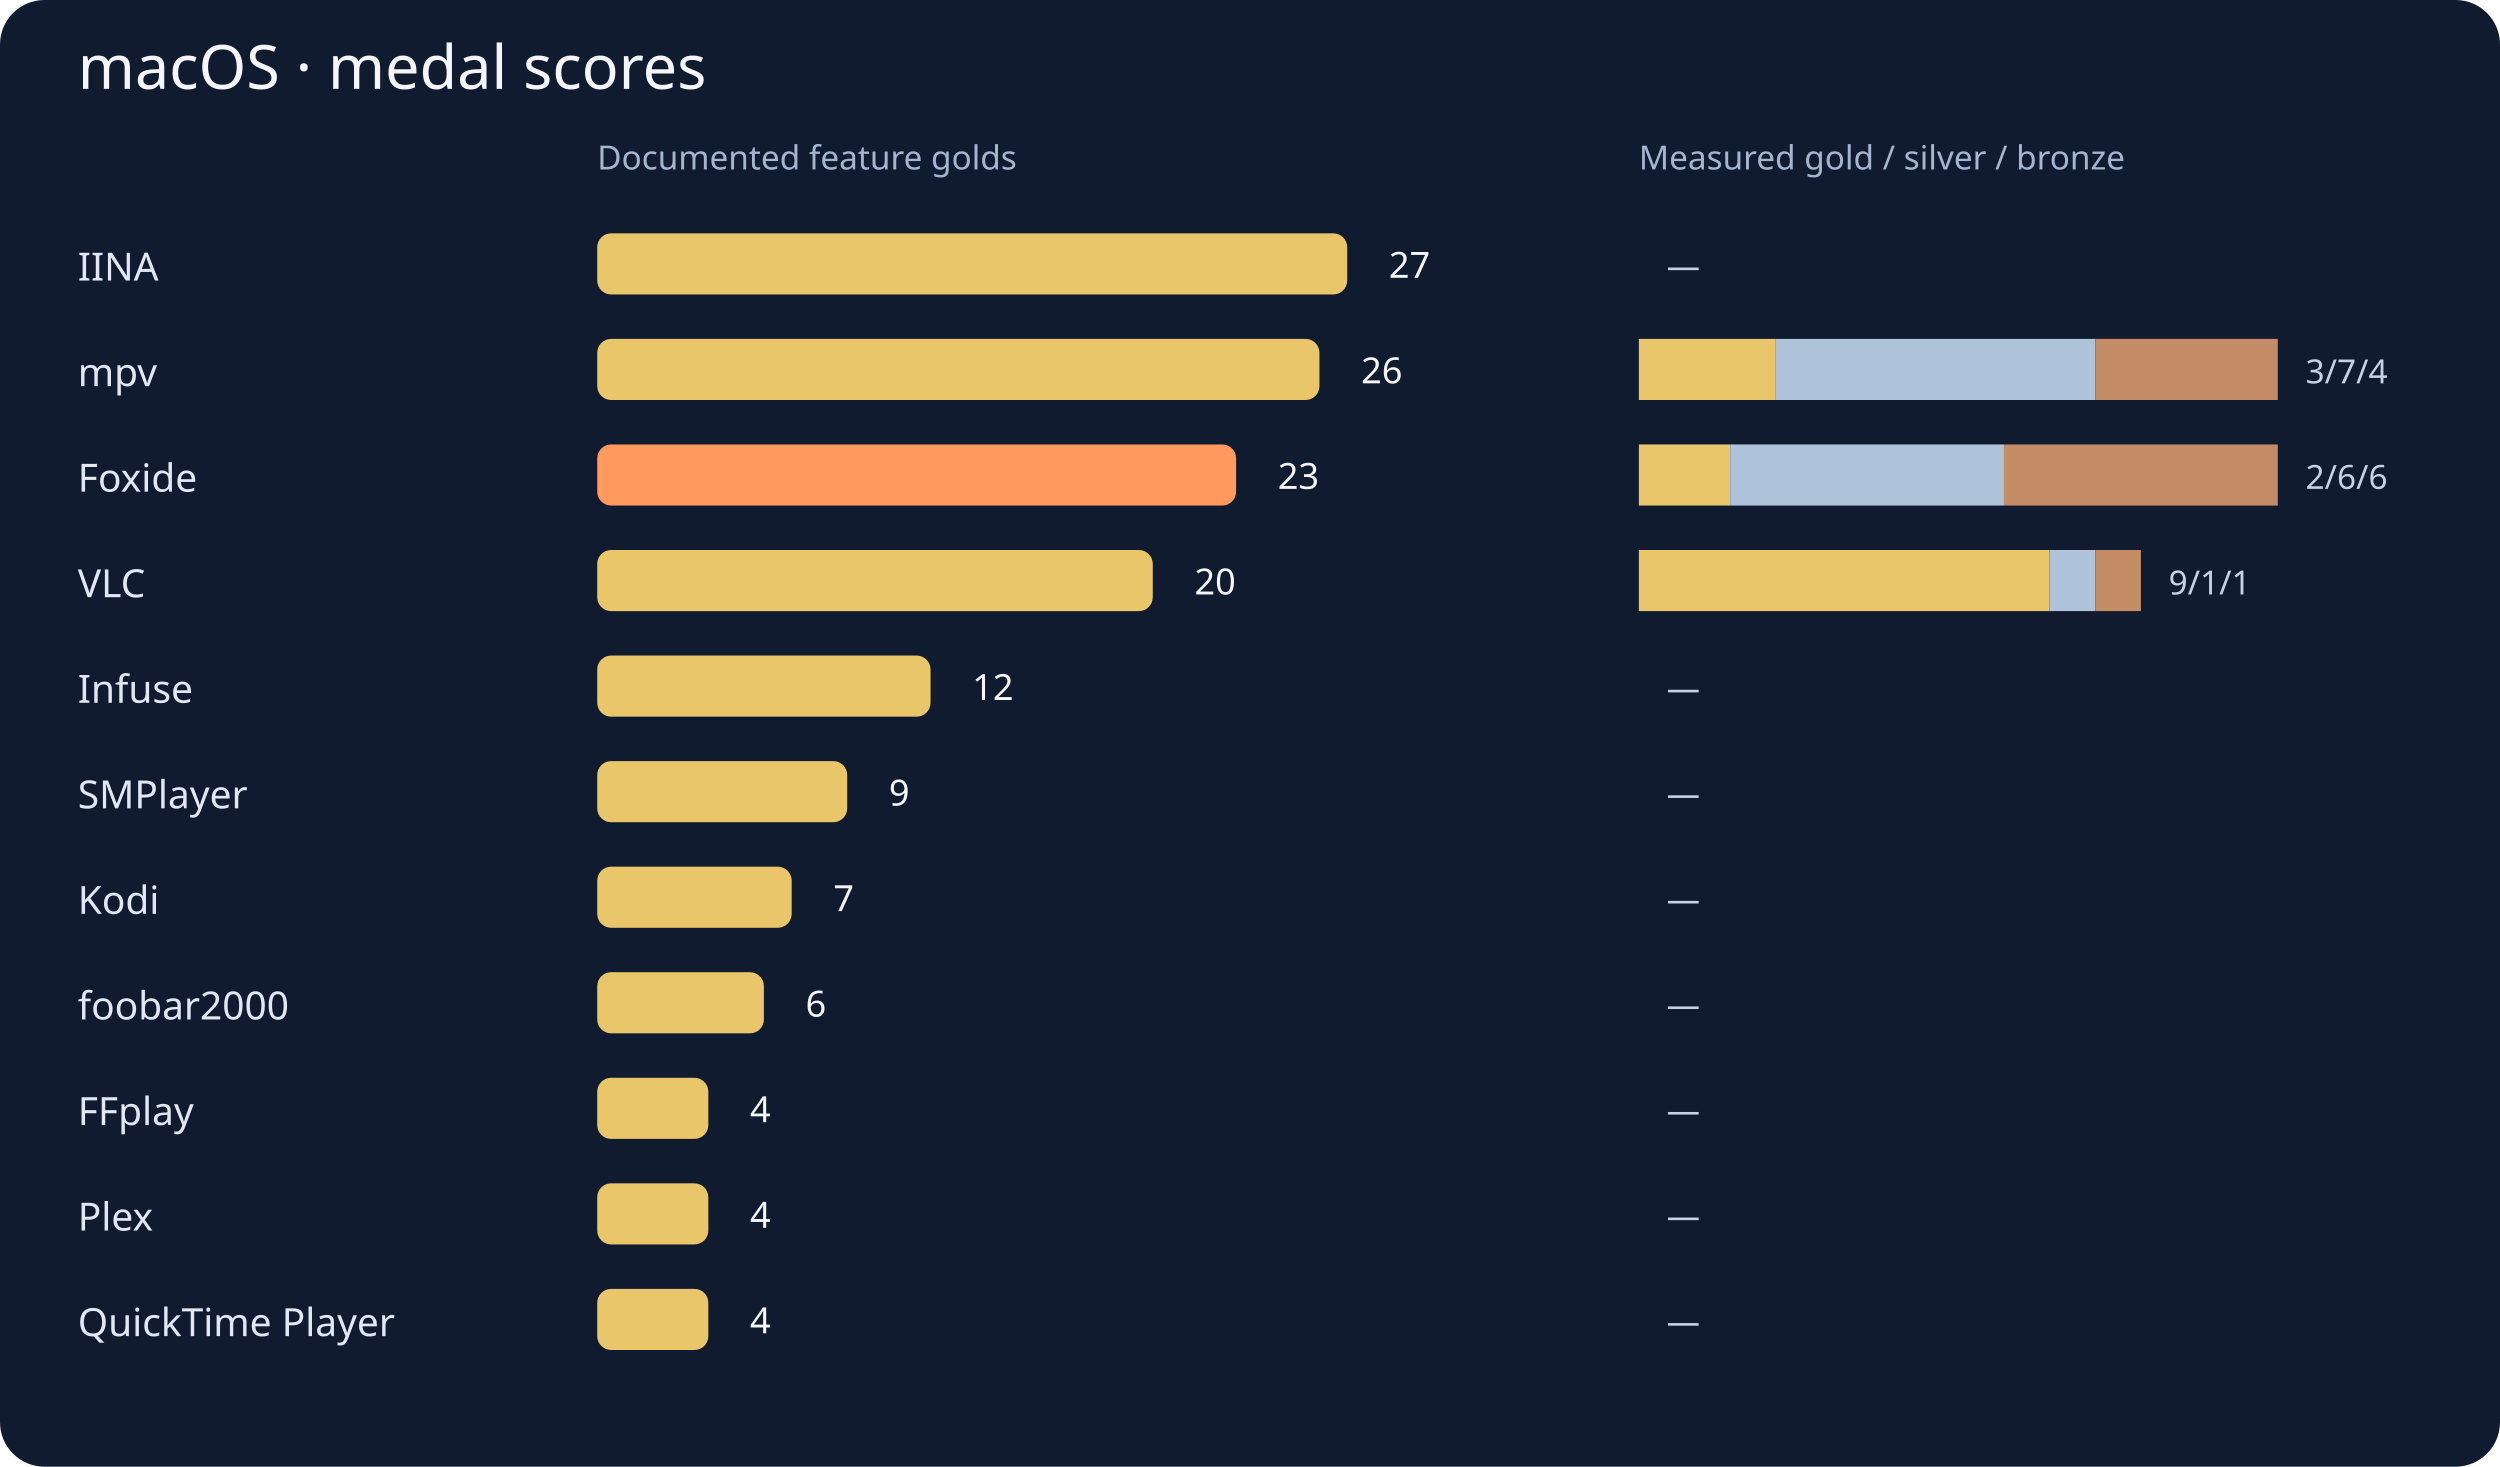
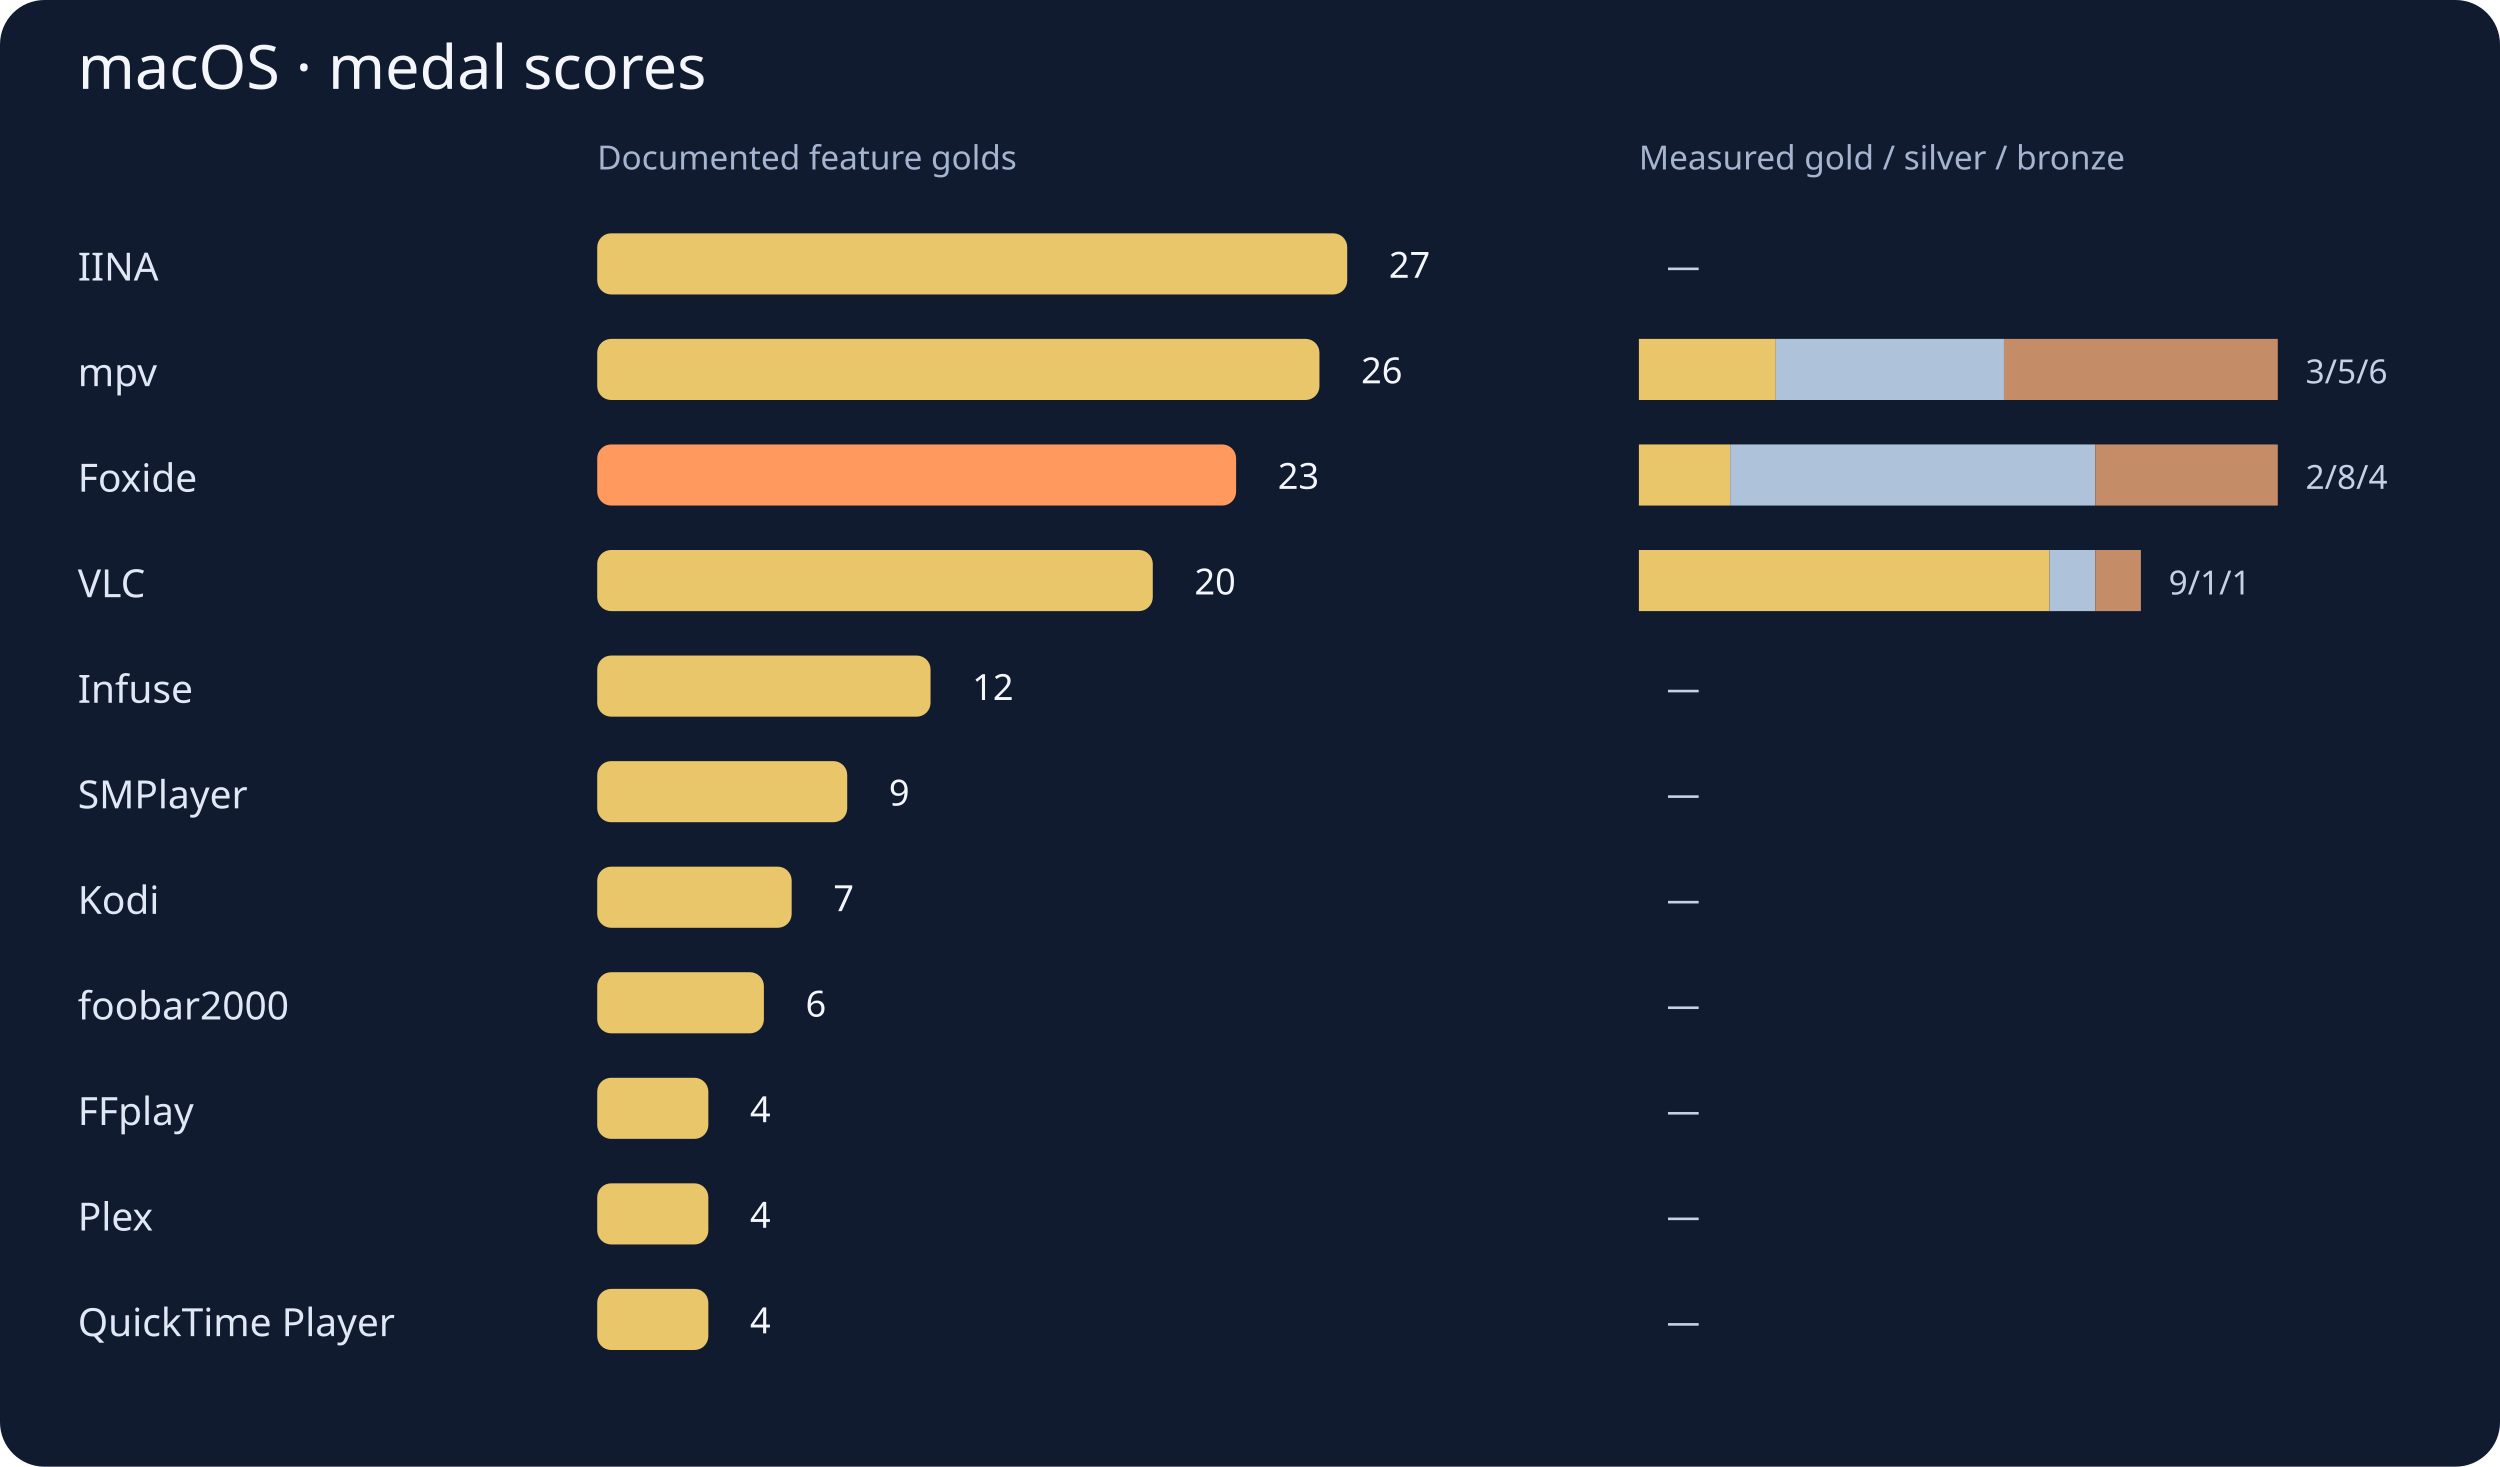
<svg xmlns="http://www.w3.org/2000/svg" viewBox="0 0 900 528" role="img" aria-labelledby="macos-chart-title macos-chart-desc">
  <rect width="900" height="528" rx="16" fill="#111b30" />
  <g font-family="system-ui,sans-serif">
    <text x="28" y="32" font-size="22" fill="#f4f6fb">macOS · medal scores</text>
    <text x="215" y="61" font-size="12" fill="#a5b5cf">Documented feature golds</text>
    <text x="590" y="61" font-size="12" fill="#a5b5cf">Measured gold / silver / bronze</text>
    <text x="28" y="101" fill="#e0e7f5" font-size="14">IINA</text>
    <rect x="215" y="84" width="270.00" height="22" rx="5" fill="#e9c669" />
    <text x="500.00" y="100" fill="#f4f6fb" font-size="13">27</text>
    <rect x="590.00" y="84" width="0.00" height="22" fill="#e9c669" />
    <rect x="590.00" y="84" width="0.00" height="22" fill="#aec3d9" />
    <rect x="590.00" y="84" width="0.00" height="22" fill="#c58c68" />
    <text x="600.00" y="100" fill="#c4d1e6" font-size="12">—</text>
    <text x="28" y="139" fill="#e0e7f5" font-size="14">mpv</text>
    <rect x="215" y="122" width="260.00" height="22" rx="5" fill="#e9c669" />
    <text x="490.00" y="138" fill="#f4f6fb" font-size="13">26</text>
    <rect x="590.00" y="122" width="49.29" height="22" fill="#e9c669" />
-     <rect x="639.29" y="122" width="115.00" height="22" fill="#aec3d9" />
-     <rect x="754.29" y="122" width="65.71" height="22" fill="#c58c68" />
-     <text x="830.00" y="138" fill="#c4d1e6" font-size="12">3/7/4</text>
+     <rect x="639.29" y="122" width="82.14" height="22" fill="#aec3d9" />
+     <rect x="721.43" y="122" width="98.57" height="22" fill="#c58c68" />
+     <text x="830.00" y="138" fill="#c4d1e6" font-size="12">3/5/6</text>
    <text x="28" y="177" fill="#e0e7f5" font-size="14">Foxide</text>
    <rect x="215" y="160" width="230.00" height="22" rx="5" fill="#ff995e" />
    <text x="460.00" y="176" fill="#f4f6fb" font-size="13">23</text>
    <rect x="590.00" y="160" width="32.86" height="22" fill="#e9c669" />
-     <rect x="622.86" y="160" width="98.57" height="22" fill="#aec3d9" />
-     <rect x="721.43" y="160" width="98.57" height="22" fill="#c58c68" />
-     <text x="830.00" y="176" fill="#c4d1e6" font-size="12">2/6/6</text>
+     <rect x="622.86" y="160" width="131.43" height="22" fill="#aec3d9" />
+     <rect x="754.29" y="160" width="65.71" height="22" fill="#c58c68" />
+     <text x="830.00" y="176" fill="#c4d1e6" font-size="12">2/8/4</text>
    <text x="28" y="215" fill="#e0e7f5" font-size="14">VLC</text>
    <rect x="215" y="198" width="200.00" height="22" rx="5" fill="#e9c669" />
    <text x="430.00" y="214" fill="#f4f6fb" font-size="13">20</text>
    <rect x="590.00" y="198" width="147.86" height="22" fill="#e9c669" />
    <rect x="737.86" y="198" width="16.43" height="22" fill="#aec3d9" />
    <rect x="754.29" y="198" width="16.43" height="22" fill="#c58c68" />
    <text x="780.71" y="214" fill="#c4d1e6" font-size="12">9/1/1</text>
    <text x="28" y="253" fill="#e0e7f5" font-size="14">Infuse</text>
    <rect x="215" y="236" width="120.00" height="22" rx="5" fill="#e9c669" />
    <text x="350.00" y="252" fill="#f4f6fb" font-size="13">12</text>
    <rect x="590.00" y="236" width="0.00" height="22" fill="#e9c669" />
    <rect x="590.00" y="236" width="0.00" height="22" fill="#aec3d9" />
    <rect x="590.00" y="236" width="0.00" height="22" fill="#c58c68" />
    <text x="600.00" y="252" fill="#c4d1e6" font-size="12">—</text>
    <text x="28" y="291" fill="#e0e7f5" font-size="14">SMPlayer</text>
    <rect x="215" y="274" width="90.00" height="22" rx="5" fill="#e9c669" />
    <text x="320.00" y="290" fill="#f4f6fb" font-size="13">9</text>
    <rect x="590.00" y="274" width="0.00" height="22" fill="#e9c669" />
    <rect x="590.00" y="274" width="0.00" height="22" fill="#aec3d9" />
    <rect x="590.00" y="274" width="0.00" height="22" fill="#c58c68" />
    <text x="600.00" y="290" fill="#c4d1e6" font-size="12">—</text>
    <text x="28" y="329" fill="#e0e7f5" font-size="14">Kodi</text>
    <rect x="215" y="312" width="70.00" height="22" rx="5" fill="#e9c669" />
    <text x="300.00" y="328" fill="#f4f6fb" font-size="13">7</text>
    <rect x="590.00" y="312" width="0.00" height="22" fill="#e9c669" />
    <rect x="590.00" y="312" width="0.00" height="22" fill="#aec3d9" />
    <rect x="590.00" y="312" width="0.00" height="22" fill="#c58c68" />
    <text x="600.00" y="328" fill="#c4d1e6" font-size="12">—</text>
    <text x="28" y="367" fill="#e0e7f5" font-size="14">foobar2000</text>
    <rect x="215" y="350" width="60.00" height="22" rx="5" fill="#e9c669" />
    <text x="290.00" y="366" fill="#f4f6fb" font-size="13">6</text>
    <rect x="590.00" y="350" width="0.00" height="22" fill="#e9c669" />
    <rect x="590.00" y="350" width="0.00" height="22" fill="#aec3d9" />
    <rect x="590.00" y="350" width="0.00" height="22" fill="#c58c68" />
    <text x="600.00" y="366" fill="#c4d1e6" font-size="12">—</text>
    <text x="28" y="405" fill="#e0e7f5" font-size="14">FFplay</text>
    <rect x="215" y="388" width="40.00" height="22" rx="5" fill="#e9c669" />
    <text x="270.00" y="404" fill="#f4f6fb" font-size="13">4</text>
    <rect x="590.00" y="388" width="0.00" height="22" fill="#e9c669" />
    <rect x="590.00" y="388" width="0.00" height="22" fill="#aec3d9" />
    <rect x="590.00" y="388" width="0.00" height="22" fill="#c58c68" />
    <text x="600.00" y="404" fill="#c4d1e6" font-size="12">—</text>
    <text x="28" y="443" fill="#e0e7f5" font-size="14">Plex</text>
    <rect x="215" y="426" width="40.00" height="22" rx="5" fill="#e9c669" />
    <text x="270.00" y="442" fill="#f4f6fb" font-size="13">4</text>
    <rect x="590.00" y="426" width="0.00" height="22" fill="#e9c669" />
    <rect x="590.00" y="426" width="0.00" height="22" fill="#aec3d9" />
    <rect x="590.00" y="426" width="0.00" height="22" fill="#c58c68" />
    <text x="600.00" y="442" fill="#c4d1e6" font-size="12">—</text>
    <text x="28" y="481" fill="#e0e7f5" font-size="14">QuickTime Player</text>
    <rect x="215" y="464" width="40.00" height="22" rx="5" fill="#e9c669" />
    <text x="270.00" y="480" fill="#f4f6fb" font-size="13">4</text>
    <rect x="590.00" y="464" width="0.00" height="22" fill="#e9c669" />
    <rect x="590.00" y="464" width="0.00" height="22" fill="#aec3d9" />
    <rect x="590.00" y="464" width="0.00" height="22" fill="#c58c68" />
    <text x="600.00" y="480" fill="#c4d1e6" font-size="12">—</text>
  </g>
</svg>
